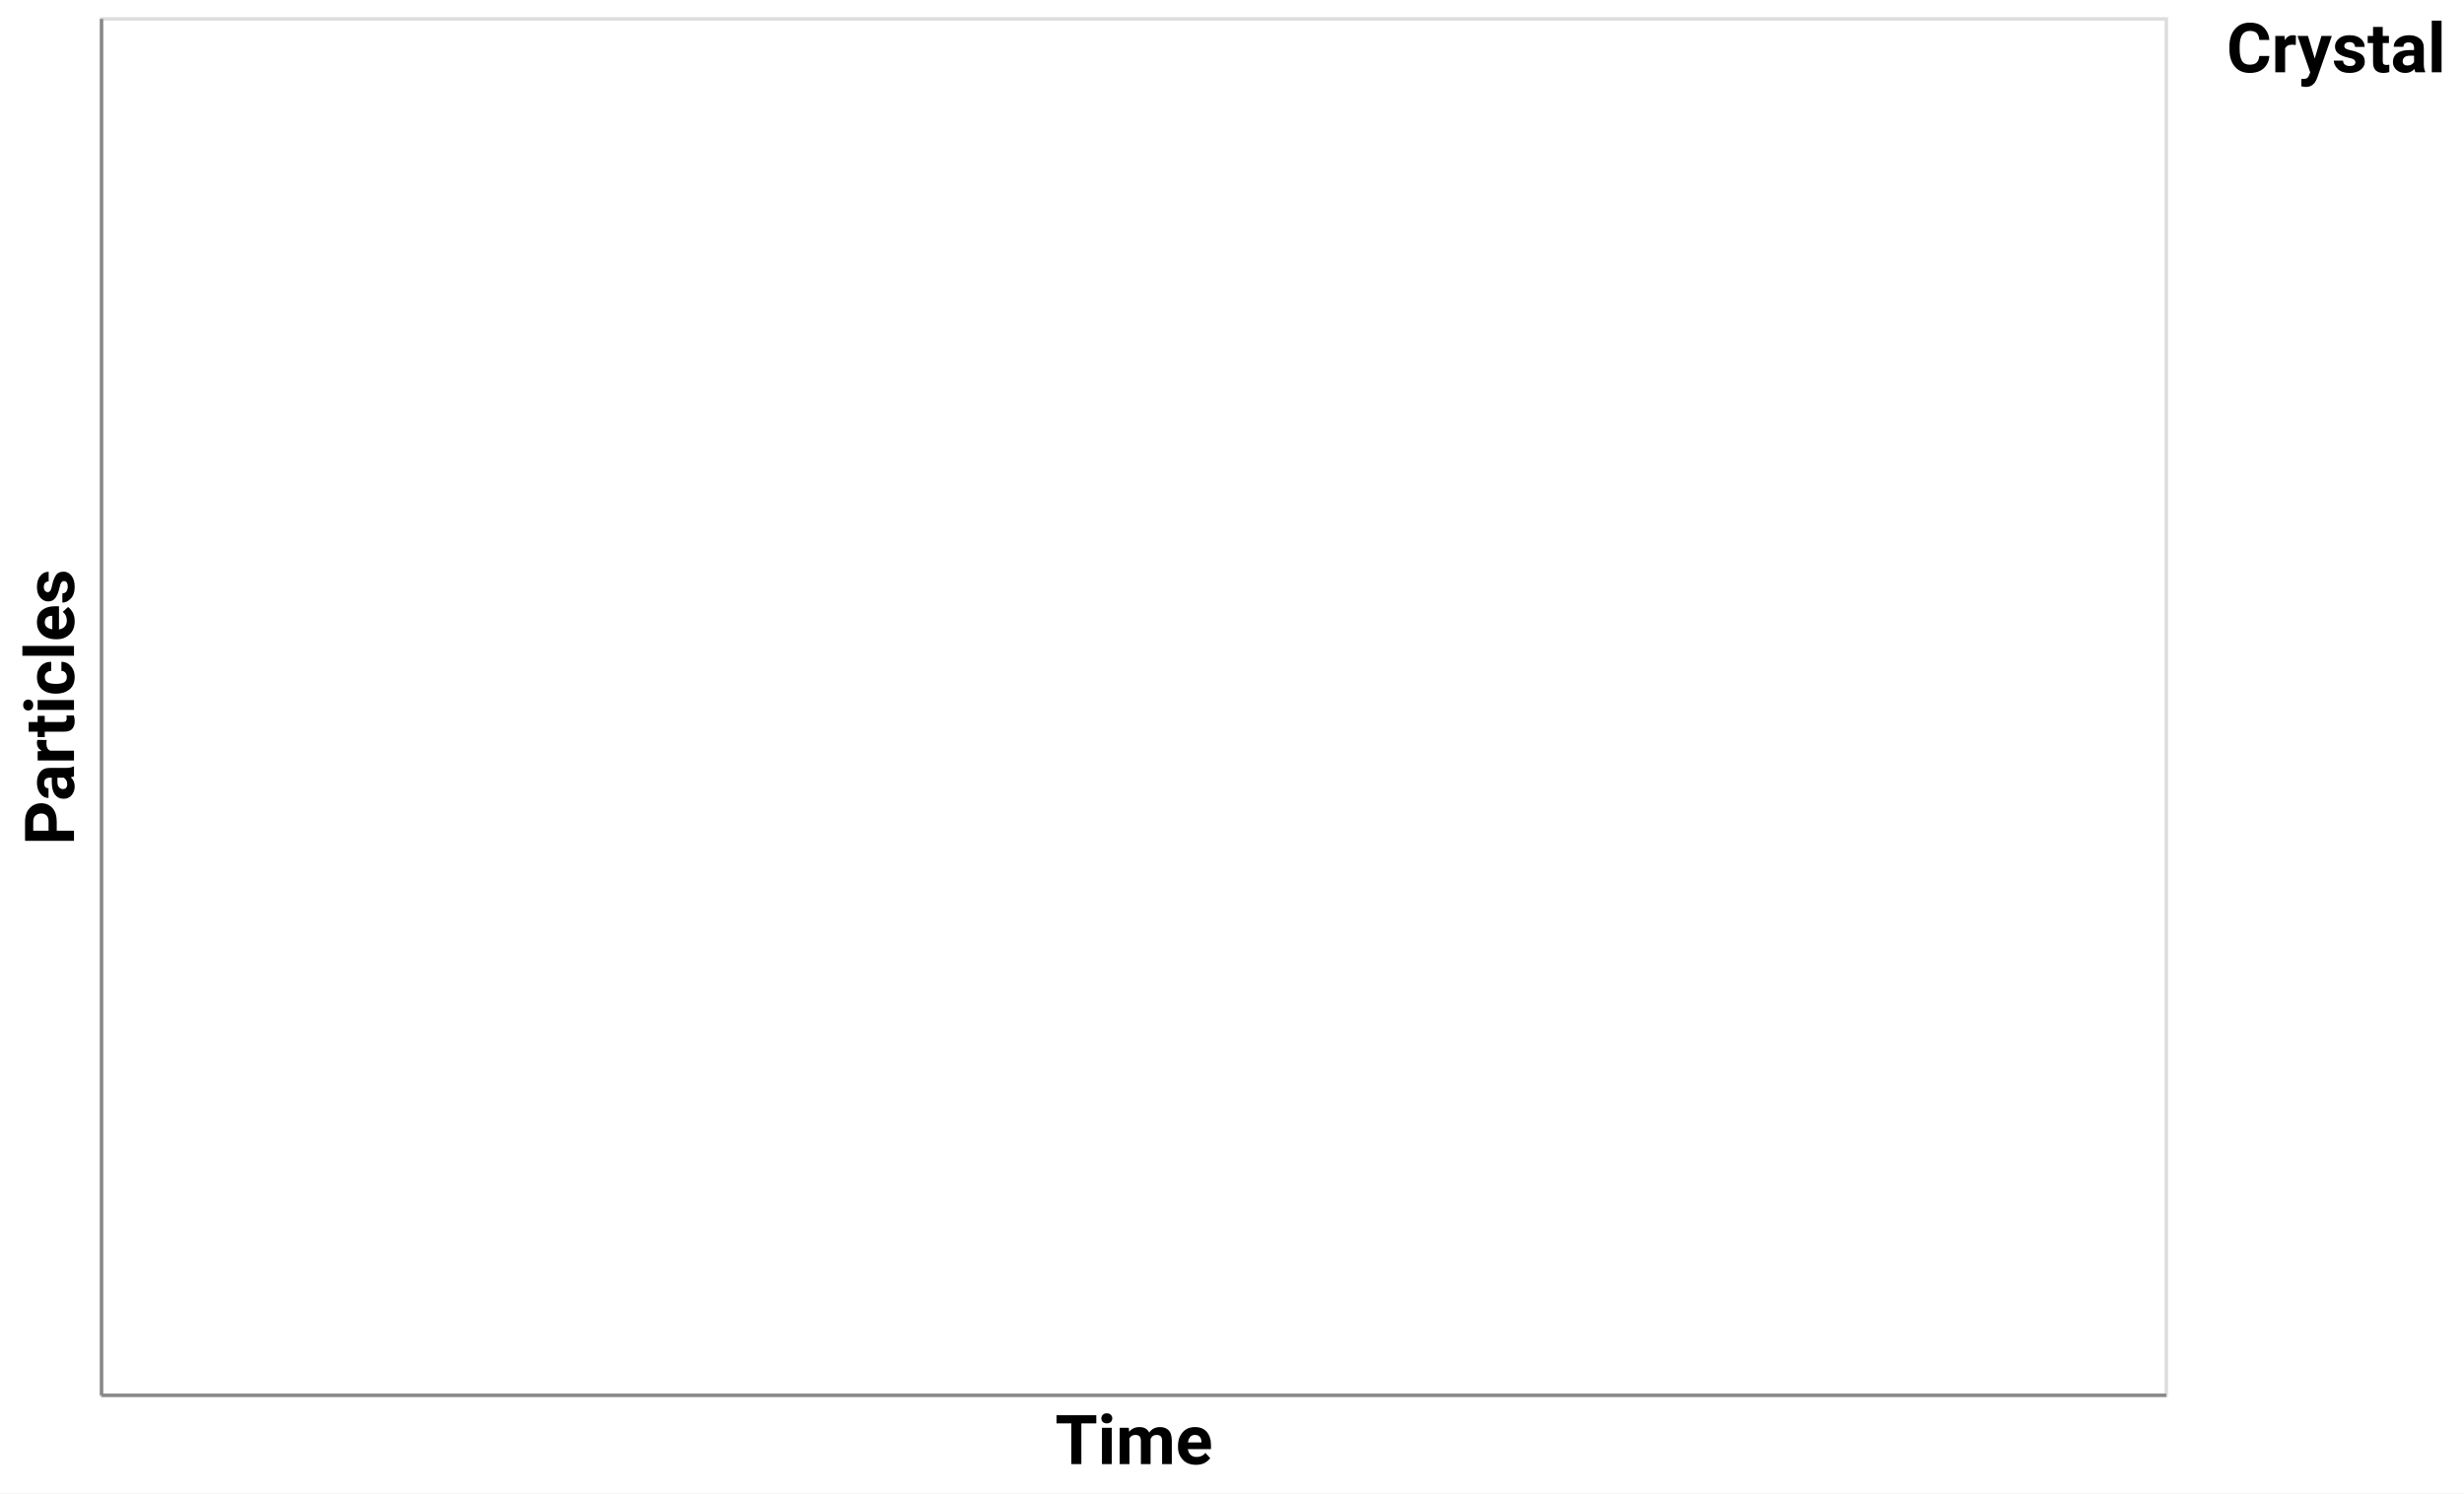
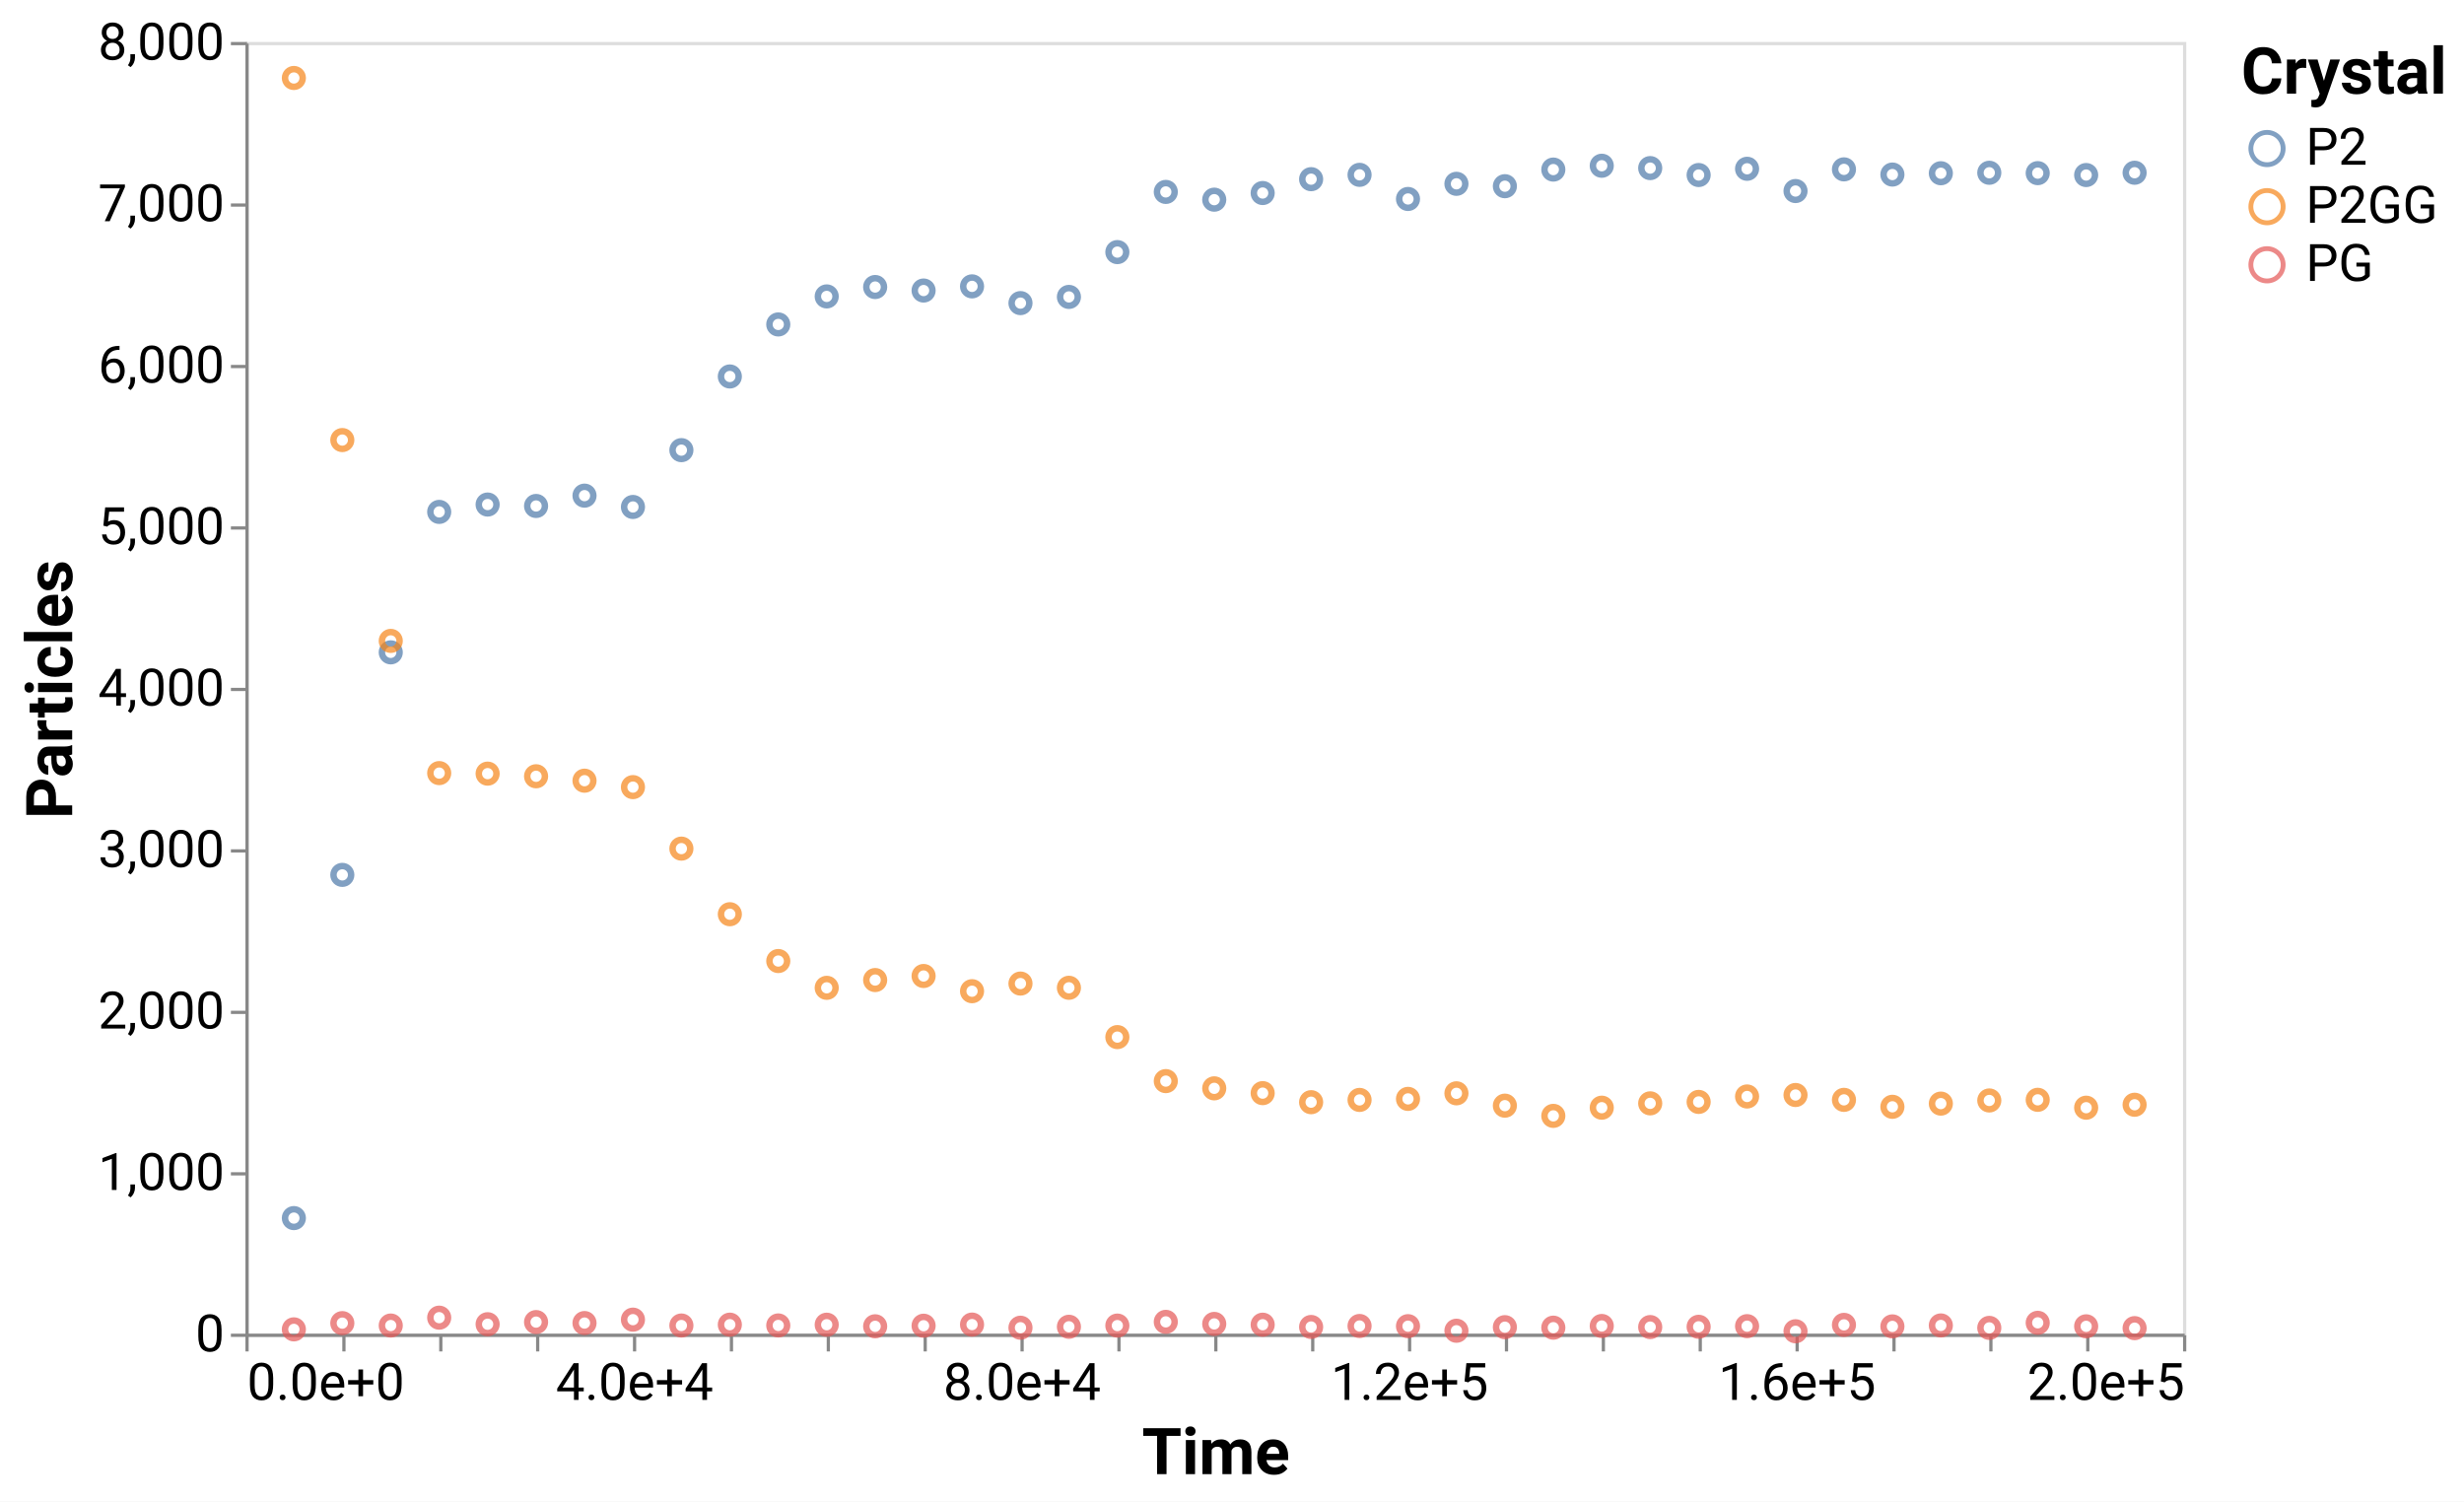
- <svg xmlns="http://www.w3.org/2000/svg" class="marks" width="716" height="434" viewBox="0 0 716 434" version="1.1">
-   <rect width="716" height="434" style="fill: white;" />
-   <g transform="translate(29,5)">
+ <svg xmlns="http://www.w3.org/2000/svg" class="marks" width="763" height="465" viewBox="0 0 763 465" version="1.1">
+   <rect width="763" height="465" style="fill: white;" />
+   <g transform="translate(76,13)">
    <g class="mark-group role-frame root">
      <g transform="translate(0,0)">
        <path class="background" d="M0.5,0.5h600v400h-600Z" style="fill: none; stroke: #ddd;" />
        <g>
          <g class="mark-group role-axis">
            <g transform="translate(0.5,400.5)">
              <path class="background" d="M0,0h0v0h0Z" style="pointer-events: none; fill: none;" />
              <g>
-                 <g class="mark-rule role-axis-tick" style="pointer-events: none;" />
-                 <g class="mark-text role-axis-label" style="pointer-events: none;" />
+                 <g class="mark-rule role-axis-tick" style="pointer-events: none;">
+                   <line transform="translate(0,0)" x2="0" y2="5" style="fill: none; stroke: #888; stroke-width: 1; opacity: 1;" />
+                   <line transform="translate(30,0)" x2="0" y2="5" style="fill: none; stroke: #888; stroke-width: 1; opacity: 1;" />
+                   <line transform="translate(60,0)" x2="0" y2="5" style="fill: none; stroke: #888; stroke-width: 1; opacity: 1;" />
+                   <line transform="translate(90,0)" x2="0" y2="5" style="fill: none; stroke: #888; stroke-width: 1; opacity: 1;" />
+                   <line transform="translate(120,0)" x2="0" y2="5" style="fill: none; stroke: #888; stroke-width: 1; opacity: 1;" />
+                   <line transform="translate(150,0)" x2="0" y2="5" style="fill: none; stroke: #888; stroke-width: 1; opacity: 1;" />
+                   <line transform="translate(180,0)" x2="0" y2="5" style="fill: none; stroke: #888; stroke-width: 1; opacity: 1;" />
+                   <line transform="translate(210,0)" x2="0" y2="5" style="fill: none; stroke: #888; stroke-width: 1; opacity: 1;" />
+                   <line transform="translate(240,0)" x2="0" y2="5" style="fill: none; stroke: #888; stroke-width: 1; opacity: 1;" />
+                   <line transform="translate(270,0)" x2="0" y2="5" style="fill: none; stroke: #888; stroke-width: 1; opacity: 1;" />
+                   <line transform="translate(300,0)" x2="0" y2="5" style="fill: none; stroke: #888; stroke-width: 1; opacity: 1;" />
+                   <line transform="translate(330,0)" x2="0" y2="5" style="fill: none; stroke: #888; stroke-width: 1; opacity: 1;" />
+                   <line transform="translate(360,0)" x2="0" y2="5" style="fill: none; stroke: #888; stroke-width: 1; opacity: 1;" />
+                   <line transform="translate(390,0)" x2="0" y2="5" style="fill: none; stroke: #888; stroke-width: 1; opacity: 1;" />
+                   <line transform="translate(420,0)" x2="0" y2="5" style="fill: none; stroke: #888; stroke-width: 1; opacity: 1;" />
+                   <line transform="translate(450,0)" x2="0" y2="5" style="fill: none; stroke: #888; stroke-width: 1; opacity: 1;" />
+                   <line transform="translate(480,0)" x2="0" y2="5" style="fill: none; stroke: #888; stroke-width: 1; opacity: 1;" />
+                   <line transform="translate(510,0)" x2="0" y2="5" style="fill: none; stroke: #888; stroke-width: 1; opacity: 1;" />
+                   <line transform="translate(540,0)" x2="0" y2="5" style="fill: none; stroke: #888; stroke-width: 1; opacity: 1;" />
+                   <line transform="translate(570,0)" x2="0" y2="5" style="fill: none; stroke: #888; stroke-width: 1; opacity: 1;" />
+                   <line transform="translate(600,0)" x2="0" y2="5" style="fill: none; stroke: #888; stroke-width: 1; opacity: 1;" />
+                 </g>
+                 <g class="mark-text role-axis-label" style="pointer-events: none;">
+                   <text text-anchor="start" transform="translate(0,20)" style="font-family: Roboto; font-size: 16px; fill: #000; opacity: 1;">0.0e+0</text>
+                   <text text-anchor="middle" transform="translate(30,20)" style="font-family: Roboto; font-size: 16px; fill: #000; opacity: 0;">1.0e+4</text>
+                   <text text-anchor="middle" transform="translate(60,20)" style="font-family: Roboto; font-size: 16px; fill: #000; opacity: 0;">2.0e+4</text>
+                   <text text-anchor="middle" transform="translate(90,20)" style="font-family: Roboto; font-size: 16px; fill: #000; opacity: 0;">3.0e+4</text>
+                   <text text-anchor="middle" transform="translate(120,20)" style="font-family: Roboto; font-size: 16px; fill: #000; opacity: 1;">4.0e+4</text>
+                   <text text-anchor="middle" transform="translate(150,20)" style="font-family: Roboto; font-size: 16px; fill: #000; opacity: 0;">5.0e+4</text>
+                   <text text-anchor="middle" transform="translate(180,20)" style="font-family: Roboto; font-size: 16px; fill: #000; opacity: 0;">6.0e+4</text>
+                   <text text-anchor="middle" transform="translate(210,20)" style="font-family: Roboto; font-size: 16px; fill: #000; opacity: 0;">7.0e+4</text>
+                   <text text-anchor="middle" transform="translate(240,20)" style="font-family: Roboto; font-size: 16px; fill: #000; opacity: 1;">8.0e+4</text>
+                   <text text-anchor="middle" transform="translate(270,20)" style="font-family: Roboto; font-size: 16px; fill: #000; opacity: 0;">9.0e+4</text>
+                   <text text-anchor="middle" transform="translate(300,20)" style="font-family: Roboto; font-size: 16px; fill: #000; opacity: 0;">1.0e+5</text>
+                   <text text-anchor="middle" transform="translate(330,20)" style="font-family: Roboto; font-size: 16px; fill: #000; opacity: 0;">1.1e+5</text>
+                   <text text-anchor="middle" transform="translate(360,20)" style="font-family: Roboto; font-size: 16px; fill: #000; opacity: 1;">1.2e+5</text>
+                   <text text-anchor="middle" transform="translate(390,20)" style="font-family: Roboto; font-size: 16px; fill: #000; opacity: 0;">1.3e+5</text>
+                   <text text-anchor="middle" transform="translate(420,20)" style="font-family: Roboto; font-size: 16px; fill: #000; opacity: 0;">1.4e+5</text>
+                   <text text-anchor="middle" transform="translate(450,20)" style="font-family: Roboto; font-size: 16px; fill: #000; opacity: 0;">1.5e+5</text>
+                   <text text-anchor="middle" transform="translate(480,20)" style="font-family: Roboto; font-size: 16px; fill: #000; opacity: 1;">1.6e+5</text>
+                   <text text-anchor="middle" transform="translate(510,20)" style="font-family: Roboto; font-size: 16px; fill: #000; opacity: 0;">1.7e+5</text>
+                   <text text-anchor="middle" transform="translate(540,20)" style="font-family: Roboto; font-size: 16px; fill: #000; opacity: 0;">1.8e+5</text>
+                   <text text-anchor="middle" transform="translate(570,20)" style="font-family: Roboto; font-size: 16px; fill: #000; opacity: 0;">1.9e+5</text>
+                   <text text-anchor="end" transform="translate(600,20)" style="font-family: Roboto; font-size: 16px; fill: #000; opacity: 1;">2.0e+5</text>
+                 </g>
                <g class="mark-rule role-axis-domain" style="pointer-events: none;">
                  <line transform="translate(0,0)" x2="600" y2="0" style="fill: none; stroke: #888; stroke-width: 1; opacity: 1;" />
                </g>
                <g class="mark-text role-axis-title" style="pointer-events: none;">
-                   <text text-anchor="middle" transform="translate(300,20)" style="font-family: Roboto; font-size: 20px; font-weight: bold; fill: #000; opacity: 1;">Time</text>
+                   <text text-anchor="middle" transform="translate(300,43)" style="font-family: Roboto; font-size: 20px; font-weight: bold; fill: #000; opacity: 1;">Time</text>
                </g>
              </g>
              <path class="foreground" d="" style="pointer-events: none; display: none; fill: none;" />
            </g>
          </g>
          <g class="mark-group role-axis">
            <g transform="translate(0.5,0.5)">
              <path class="background" d="M0,0h0v0h0Z" style="pointer-events: none; fill: none;" />
              <g>
-                 <g class="mark-rule role-axis-tick" style="pointer-events: none;" />
-                 <g class="mark-text role-axis-label" style="pointer-events: none;" />
+                 <g class="mark-rule role-axis-tick" style="pointer-events: none;">
+                   <line transform="translate(0,400)" x2="-5" y2="0" style="fill: none; stroke: #888; stroke-width: 1; opacity: 1;" />
+                   <line transform="translate(0,350)" x2="-5" y2="0" style="fill: none; stroke: #888; stroke-width: 1; opacity: 1;" />
+                   <line transform="translate(0,300)" x2="-5" y2="0" style="fill: none; stroke: #888; stroke-width: 1; opacity: 1;" />
+                   <line transform="translate(0,250)" x2="-5" y2="0" style="fill: none; stroke: #888; stroke-width: 1; opacity: 1;" />
+                   <line transform="translate(0,200)" x2="-5" y2="0" style="fill: none; stroke: #888; stroke-width: 1; opacity: 1;" />
+                   <line transform="translate(0,150)" x2="-5" y2="0" style="fill: none; stroke: #888; stroke-width: 1; opacity: 1;" />
+                   <line transform="translate(0,100)" x2="-5" y2="0" style="fill: none; stroke: #888; stroke-width: 1; opacity: 1;" />
+                   <line transform="translate(0,50)" x2="-5" y2="0" style="fill: none; stroke: #888; stroke-width: 1; opacity: 1;" />
+                   <line transform="translate(0,0)" x2="-5" y2="0" style="fill: none; stroke: #888; stroke-width: 1; opacity: 1;" />
+                 </g>
+                 <g class="mark-text role-axis-label" style="pointer-events: none;">
+                   <text text-anchor="end" transform="translate(-7,405)" style="font-family: Roboto; font-size: 16px; fill: #000; opacity: 1;">0</text>
+                   <text text-anchor="end" transform="translate(-7,355)" style="font-family: Roboto; font-size: 16px; fill: #000; opacity: 1;">1,000</text>
+                   <text text-anchor="end" transform="translate(-7,305)" style="font-family: Roboto; font-size: 16px; fill: #000; opacity: 1;">2,000</text>
+                   <text text-anchor="end" transform="translate(-7,255)" style="font-family: Roboto; font-size: 16px; fill: #000; opacity: 1;">3,000</text>
+                   <text text-anchor="end" transform="translate(-7,205)" style="font-family: Roboto; font-size: 16px; fill: #000; opacity: 1;">4,000</text>
+                   <text text-anchor="end" transform="translate(-7,155)" style="font-family: Roboto; font-size: 16px; fill: #000; opacity: 1;">5,000</text>
+                   <text text-anchor="end" transform="translate(-7,105)" style="font-family: Roboto; font-size: 16px; fill: #000; opacity: 1;">6,000</text>
+                   <text text-anchor="end" transform="translate(-7,55)" style="font-family: Roboto; font-size: 16px; fill: #000; opacity: 1;">7,000</text>
+                   <text text-anchor="end" transform="translate(-7,5)" style="font-family: Roboto; font-size: 16px; fill: #000; opacity: 1;">8,000</text>
+                 </g>
                <g class="mark-rule role-axis-domain" style="pointer-events: none;">
                  <line transform="translate(0,400)" x2="0" y2="-400" style="fill: none; stroke: #888; stroke-width: 1; opacity: 1;" />
                </g>
                <g class="mark-text role-axis-title" style="pointer-events: none;">
-                   <text text-anchor="middle" transform="translate(-4,200) rotate(-90) translate(0,-4)" style="font-family: Roboto; font-size: 20px; font-weight: bold; fill: #000; opacity: 1;">Particles</text>
+                   <text text-anchor="middle" transform="translate(-50.15,200) rotate(-90) translate(0,-4)" style="font-family: Roboto; font-size: 20px; font-weight: bold; fill: #000; opacity: 1;">Particles</text>
                </g>
              </g>
              <path class="foreground" d="" style="pointer-events: none; display: none; fill: none;" />
            </g>
          </g>
-           <g class="mark-symbol role-mark marks" />
+           <g class="mark-symbol role-mark marks">
+             <path transform="translate(15,364.2058)" d="M2.739,0A2.739,2.739,0,1,1,-2.739,0A2.739,2.739,0,1,1,2.739,0" style="fill: none; stroke: #4c78a8; stroke-width: 2; opacity: 0.7;" />
+             <path transform="translate(30,257.925)" d="M2.739,0A2.739,2.739,0,1,1,-2.739,0A2.739,2.739,0,1,1,2.739,0" style="fill: none; stroke: #4c78a8; stroke-width: 2; opacity: 0.7;" />
+             <path transform="translate(45,189.0131)" d="M2.739,0A2.739,2.739,0,1,1,-2.739,0A2.739,2.739,0,1,1,2.739,0" style="fill: none; stroke: #4c78a8; stroke-width: 2; opacity: 0.7;" />
+             <path transform="translate(60,145.5196)" d="M2.739,0A2.739,2.739,0,1,1,-2.739,0A2.739,2.739,0,1,1,2.739,0" style="fill: none; stroke: #4c78a8; stroke-width: 2; opacity: 0.7;" />
+             <path transform="translate(75,143.2427)" d="M2.739,0A2.739,2.739,0,1,1,-2.739,0A2.739,2.739,0,1,1,2.739,0" style="fill: none; stroke: #4c78a8; stroke-width: 2; opacity: 0.7;" />
+             <path transform="translate(90,143.6849)" d="M2.739,0A2.739,2.739,0,1,1,-2.739,0A2.739,2.739,0,1,1,2.739,0" style="fill: none; stroke: #4c78a8; stroke-width: 2; opacity: 0.7;" />
+             <path transform="translate(105,140.488)" d="M2.739,0A2.739,2.739,0,1,1,-2.739,0A2.739,2.739,0,1,1,2.739,0" style="fill: none; stroke: #4c78a8; stroke-width: 2; opacity: 0.7;" />
+             <path transform="translate(120,143.9909)" d="M2.739,0A2.739,2.739,0,1,1,-2.739,0A2.739,2.739,0,1,1,2.739,0" style="fill: none; stroke: #4c78a8; stroke-width: 2; opacity: 0.7;" />
+             <path transform="translate(135,126.3955)" d="M2.739,0A2.739,2.739,0,1,1,-2.739,0A2.739,2.739,0,1,1,2.739,0" style="fill: none; stroke: #4c78a8; stroke-width: 2; opacity: 0.7;" />
+             <path transform="translate(150,103.5818)" d="M2.739,0A2.739,2.739,0,1,1,-2.739,0A2.739,2.739,0,1,1,2.739,0" style="fill: none; stroke: #4c78a8; stroke-width: 2; opacity: 0.7;" />
+             <path transform="translate(165,87.46953)" d="M2.739,0A2.739,2.739,0,1,1,-2.739,0A2.739,2.739,0,1,1,2.739,0" style="fill: none; stroke: #4c78a8; stroke-width: 2; opacity: 0.7;" />
+             <path transform="translate(180,78.79103)" d="M2.739,0A2.739,2.739,0,1,1,-2.739,0A2.739,2.739,0,1,1,2.739,0" style="fill: none; stroke: #4c78a8; stroke-width: 2; opacity: 0.7;" />
+             <path transform="translate(195,75.88342)" d="M2.739,0A2.739,2.739,0,1,1,-2.739,0A2.739,2.739,0,1,1,2.739,0" style="fill: none; stroke: #4c78a8; stroke-width: 2; opacity: 0.7;" />
+             <path transform="translate(210,76.96873)" d="M2.739,0A2.739,2.739,0,1,1,-2.739,0A2.739,2.739,0,1,1,2.739,0" style="fill: none; stroke: #4c78a8; stroke-width: 2; opacity: 0.7;" />
+             <path transform="translate(225,75.68028)" d="M2.739,0A2.739,2.739,0,1,1,-2.739,0A2.739,2.739,0,1,1,2.739,0" style="fill: none; stroke: #4c78a8; stroke-width: 2; opacity: 0.7;" />
+             <path transform="translate(240,80.86265)" d="M2.739,0A2.739,2.739,0,1,1,-2.739,0A2.739,2.739,0,1,1,2.739,0" style="fill: none; stroke: #4c78a8; stroke-width: 2; opacity: 0.7;" />
+             <path transform="translate(255,78.94566)" d="M2.739,0A2.739,2.739,0,1,1,-2.739,0A2.739,2.739,0,1,1,2.739,0" style="fill: none; stroke: #4c78a8; stroke-width: 2; opacity: 0.7;" />
+             <path transform="translate(270,65.06727)" d="M2.739,0A2.739,2.739,0,1,1,-2.739,0A2.739,2.739,0,1,1,2.739,0" style="fill: none; stroke: #4c78a8; stroke-width: 2; opacity: 0.7;" />
+             <path transform="translate(285,46.43109)" d="M2.739,0A2.739,2.739,0,1,1,-2.739,0A2.739,2.739,0,1,1,2.739,0" style="fill: none; stroke: #4c78a8; stroke-width: 2; opacity: 0.7;" />
+             <path transform="translate(300,48.83146)" d="M2.739,0A2.739,2.739,0,1,1,-2.739,0A2.739,2.739,0,1,1,2.739,0" style="fill: none; stroke: #4c78a8; stroke-width: 2; opacity: 0.7;" />
+             <path transform="translate(315,46.77274)" d="M2.739,0A2.739,2.739,0,1,1,-2.739,0A2.739,2.739,0,1,1,2.739,0" style="fill: none; stroke: #4c78a8; stroke-width: 2; opacity: 0.7;" />
+             <path transform="translate(330,42.48313)" d="M2.739,0A2.739,2.739,0,1,1,-2.739,0A2.739,2.739,0,1,1,2.739,0" style="fill: none; stroke: #4c78a8; stroke-width: 2; opacity: 0.7;" />
+             <path transform="translate(345,41.14201)" d="M2.739,0A2.739,2.739,0,1,1,-2.739,0A2.739,2.739,0,1,1,2.739,0" style="fill: none; stroke: #4c78a8; stroke-width: 2; opacity: 0.7;" />
+             <path transform="translate(360,48.61452)" d="M2.739,0A2.739,2.739,0,1,1,-2.739,0A2.739,2.739,0,1,1,2.739,0" style="fill: none; stroke: #4c78a8; stroke-width: 2; opacity: 0.7;" />
+             <path transform="translate(375,43.92287)" d="M2.739,0A2.739,2.739,0,1,1,-2.739,0A2.739,2.739,0,1,1,2.739,0" style="fill: none; stroke: #4c78a8; stroke-width: 2; opacity: 0.7;" />
+             <path transform="translate(390,44.66051)" d="M2.739,0A2.739,2.739,0,1,1,-2.739,0A2.739,2.739,0,1,1,2.739,0" style="fill: none; stroke: #4c78a8; stroke-width: 2; opacity: 0.7;" />
+             <path transform="translate(405,39.51295)" d="M2.739,0A2.739,2.739,0,1,1,-2.739,0A2.739,2.739,0,1,1,2.739,0" style="fill: none; stroke: #4c78a8; stroke-width: 2; opacity: 0.7;" />
+             <path transform="translate(420,38.32682)" d="M2.739,0A2.739,2.739,0,1,1,-2.739,0A2.739,2.739,0,1,1,2.739,0" style="fill: none; stroke: #4c78a8; stroke-width: 2; opacity: 0.7;" />
+             <path transform="translate(435,39.05327)" d="M2.739,0A2.739,2.739,0,1,1,-2.739,0A2.739,2.739,0,1,1,2.739,0" style="fill: none; stroke: #4c78a8; stroke-width: 2; opacity: 0.7;" />
+             <path transform="translate(450,41.19981)" d="M2.739,0A2.739,2.739,0,1,1,-2.739,0A2.739,2.739,0,1,1,2.739,0" style="fill: none; stroke: #4c78a8; stroke-width: 2; opacity: 0.7;" />
+             <path transform="translate(465,39.26722)" d="M2.739,0A2.739,2.739,0,1,1,-2.739,0A2.739,2.739,0,1,1,2.739,0" style="fill: none; stroke: #4c78a8; stroke-width: 2; opacity: 0.7;" />
+             <path transform="translate(480,46.15813)" d="M2.739,0A2.739,2.739,0,1,1,-2.739,0A2.739,2.739,0,1,1,2.739,0" style="fill: none; stroke: #4c78a8; stroke-width: 2; opacity: 0.7;" />
+             <path transform="translate(495,39.4478)" d="M2.739,0A2.739,2.739,0,1,1,-2.739,0A2.739,2.739,0,1,1,2.739,0" style="fill: none; stroke: #4c78a8; stroke-width: 2; opacity: 0.7;" />
+             <path transform="translate(510,41.05516)" d="M2.739,0A2.739,2.739,0,1,1,-2.739,0A2.739,2.739,0,1,1,2.739,0" style="fill: none; stroke: #4c78a8; stroke-width: 2; opacity: 0.7;" />
+             <path transform="translate(525,40.64673)" d="M2.739,0A2.739,2.739,0,1,1,-2.739,0A2.739,2.739,0,1,1,2.739,0" style="fill: none; stroke: #4c78a8; stroke-width: 2; opacity: 0.7;" />
+             <path transform="translate(540,40.50091)" d="M2.739,0A2.739,2.739,0,1,1,-2.739,0A2.739,2.739,0,1,1,2.739,0" style="fill: none; stroke: #4c78a8; stroke-width: 2; opacity: 0.7;" />
+             <path transform="translate(555,40.61679)" d="M2.739,0A2.739,2.739,0,1,1,-2.739,0A2.739,2.739,0,1,1,2.739,0" style="fill: none; stroke: #4c78a8; stroke-width: 2; opacity: 0.7;" />
+             <path transform="translate(570,41.20528)" d="M2.739,0A2.739,2.739,0,1,1,-2.739,0A2.739,2.739,0,1,1,2.739,0" style="fill: none; stroke: #4c78a8; stroke-width: 2; opacity: 0.7;" />
+             <path transform="translate(585,40.49223)" d="M2.739,0A2.739,2.739,0,1,1,-2.739,0A2.739,2.739,0,1,1,2.739,0" style="fill: none; stroke: #4c78a8; stroke-width: 2; opacity: 0.7;" />
+             <path transform="translate(15,11.1494)" d="M2.739,0A2.739,2.739,0,1,1,-2.739,0A2.739,2.739,0,1,1,2.739,0" style="fill: none; stroke: #f58518; stroke-width: 2; opacity: 0.7;" />
+             <path transform="translate(30,123.2737)" d="M2.739,0A2.739,2.739,0,1,1,-2.739,0A2.739,2.739,0,1,1,2.739,0" style="fill: none; stroke: #f58518; stroke-width: 2; opacity: 0.7;" />
+             <path transform="translate(45,185.4659)" d="M2.739,0A2.739,2.739,0,1,1,-2.739,0A2.739,2.739,0,1,1,2.739,0" style="fill: none; stroke: #f58518; stroke-width: 2; opacity: 0.7;" />
+             <path transform="translate(60,226.4056)" d="M2.739,0A2.739,2.739,0,1,1,-2.739,0A2.739,2.739,0,1,1,2.739,0" style="fill: none; stroke: #f58518; stroke-width: 2; opacity: 0.7;" />
+             <path transform="translate(75,226.5734)" d="M2.739,0A2.739,2.739,0,1,1,-2.739,0A2.739,2.739,0,1,1,2.739,0" style="fill: none; stroke: #f58518; stroke-width: 2; opacity: 0.7;" />
+             <path transform="translate(90,227.3888)" d="M2.739,0A2.739,2.739,0,1,1,-2.739,0A2.739,2.739,0,1,1,2.739,0" style="fill: none; stroke: #f58518; stroke-width: 2; opacity: 0.7;" />
+             <path transform="translate(105,228.7566)" d="M2.739,0A2.739,2.739,0,1,1,-2.739,0A2.739,2.739,0,1,1,2.739,0" style="fill: none; stroke: #f58518; stroke-width: 2; opacity: 0.7;" />
+             <path transform="translate(120,230.7478)" d="M2.739,0A2.739,2.739,0,1,1,-2.739,0A2.739,2.739,0,1,1,2.739,0" style="fill: none; stroke: #f58518; stroke-width: 2; opacity: 0.7;" />
+             <path transform="translate(135,249.7904)" d="M2.739,0A2.739,2.739,0,1,1,-2.739,0A2.739,2.739,0,1,1,2.739,0" style="fill: none; stroke: #f58518; stroke-width: 2; opacity: 0.7;" />
+             <path transform="translate(150,270.1061)" d="M2.739,0A2.739,2.739,0,1,1,-2.739,0A2.739,2.739,0,1,1,2.739,0" style="fill: none; stroke: #f58518; stroke-width: 2; opacity: 0.7;" />
+             <path transform="translate(165,284.6042)" d="M2.739,0A2.739,2.739,0,1,1,-2.739,0A2.739,2.739,0,1,1,2.739,0" style="fill: none; stroke: #f58518; stroke-width: 2; opacity: 0.7;" />
+             <path transform="translate(180,292.9003)" d="M2.739,0A2.739,2.739,0,1,1,-2.739,0A2.739,2.739,0,1,1,2.739,0" style="fill: none; stroke: #f58518; stroke-width: 2; opacity: 0.7;" />
+             <path transform="translate(195,290.4913)" d="M2.739,0A2.739,2.739,0,1,1,-2.739,0A2.739,2.739,0,1,1,2.739,0" style="fill: none; stroke: #f58518; stroke-width: 2; opacity: 0.7;" />
+             <path transform="translate(210,289.2365)" d="M2.739,0A2.739,2.739,0,1,1,-2.739,0A2.739,2.739,0,1,1,2.739,0" style="fill: none; stroke: #f58518; stroke-width: 2; opacity: 0.7;" />
+             <path transform="translate(225,293.9467)" d="M2.739,0A2.739,2.739,0,1,1,-2.739,0A2.739,2.739,0,1,1,2.739,0" style="fill: none; stroke: #f58518; stroke-width: 2; opacity: 0.7;" />
+             <path transform="translate(240,291.5808)" d="M2.739,0A2.739,2.739,0,1,1,-2.739,0A2.739,2.739,0,1,1,2.739,0" style="fill: none; stroke: #f58518; stroke-width: 2; opacity: 0.7;" />
+             <path transform="translate(255,292.8876)" d="M2.739,0A2.739,2.739,0,1,1,-2.739,0A2.739,2.739,0,1,1,2.739,0" style="fill: none; stroke: #f58518; stroke-width: 2; opacity: 0.7;" />
+             <path transform="translate(270,308.1588)" d="M2.739,0A2.739,2.739,0,1,1,-2.739,0A2.739,2.739,0,1,1,2.739,0" style="fill: none; stroke: #f58518; stroke-width: 2; opacity: 0.7;" />
+             <path transform="translate(285,321.7868)" d="M2.739,0A2.739,2.739,0,1,1,-2.739,0A2.739,2.739,0,1,1,2.739,0" style="fill: none; stroke: #f58518; stroke-width: 2; opacity: 0.7;" />
+             <path transform="translate(300,324.0276)" d="M2.739,0A2.739,2.739,0,1,1,-2.739,0A2.739,2.739,0,1,1,2.739,0" style="fill: none; stroke: #f58518; stroke-width: 2; opacity: 0.7;" />
+             <path transform="translate(315,325.5127)" d="M2.739,0A2.739,2.739,0,1,1,-2.739,0A2.739,2.739,0,1,1,2.739,0" style="fill: none; stroke: #f58518; stroke-width: 2; opacity: 0.7;" />
+             <path transform="translate(330,328.3157)" d="M2.739,0A2.739,2.739,0,1,1,-2.739,0A2.739,2.739,0,1,1,2.739,0" style="fill: none; stroke: #f58518; stroke-width: 2; opacity: 0.7;" />
+             <path transform="translate(345,327.6115)" d="M2.739,0A2.739,2.739,0,1,1,-2.739,0A2.739,2.739,0,1,1,2.739,0" style="fill: none; stroke: #f58518; stroke-width: 2; opacity: 0.7;" />
+             <path transform="translate(360,327.2926)" d="M2.739,0A2.739,2.739,0,1,1,-2.739,0A2.739,2.739,0,1,1,2.739,0" style="fill: none; stroke: #f58518; stroke-width: 2; opacity: 0.7;" />
+             <path transform="translate(375,325.57)" d="M2.739,0A2.739,2.739,0,1,1,-2.739,0A2.739,2.739,0,1,1,2.739,0" style="fill: none; stroke: #f58518; stroke-width: 2; opacity: 0.7;" />
+             <path transform="translate(390,329.39)" d="M2.739,0A2.739,2.739,0,1,1,-2.739,0A2.739,2.739,0,1,1,2.739,0" style="fill: none; stroke: #f58518; stroke-width: 2; opacity: 0.7;" />
+             <path transform="translate(405,332.553)" d="M2.739,0A2.739,2.739,0,1,1,-2.739,0A2.739,2.739,0,1,1,2.739,0" style="fill: none; stroke: #f58518; stroke-width: 2; opacity: 0.7;" />
+             <path transform="translate(420,330.0193)" d="M2.739,0A2.739,2.739,0,1,1,-2.739,0A2.739,2.739,0,1,1,2.739,0" style="fill: none; stroke: #f58518; stroke-width: 2; opacity: 0.7;" />
+             <path transform="translate(435,328.6751)" d="M2.739,0A2.739,2.739,0,1,1,-2.739,0A2.739,2.739,0,1,1,2.739,0" style="fill: none; stroke: #f58518; stroke-width: 2; opacity: 0.7;" />
+             <path transform="translate(450,328.23)" d="M2.739,0A2.739,2.739,0,1,1,-2.739,0A2.739,2.739,0,1,1,2.739,0" style="fill: none; stroke: #f58518; stroke-width: 2; opacity: 0.7;" />
+             <path transform="translate(465,326.5486)" d="M2.739,0A2.739,2.739,0,1,1,-2.739,0A2.739,2.739,0,1,1,2.739,0" style="fill: none; stroke: #f58518; stroke-width: 2; opacity: 0.7;" />
+             <path transform="translate(480,326.0894)" d="M2.739,0A2.739,2.739,0,1,1,-2.739,0A2.739,2.739,0,1,1,2.739,0" style="fill: none; stroke: #f58518; stroke-width: 2; opacity: 0.7;" />
+             <path transform="translate(495,327.5942)" d="M2.739,0A2.739,2.739,0,1,1,-2.739,0A2.739,2.739,0,1,1,2.739,0" style="fill: none; stroke: #f58518; stroke-width: 2; opacity: 0.7;" />
+             <path transform="translate(510,329.7436)" d="M2.739,0A2.739,2.739,0,1,1,-2.739,0A2.739,2.739,0,1,1,2.739,0" style="fill: none; stroke: #f58518; stroke-width: 2; opacity: 0.7;" />
+             <path transform="translate(525,328.7539)" d="M2.739,0A2.739,2.739,0,1,1,-2.739,0A2.739,2.739,0,1,1,2.739,0" style="fill: none; stroke: #f58518; stroke-width: 2; opacity: 0.7;" />
+             <path transform="translate(540,327.7807)" d="M2.739,0A2.739,2.739,0,1,1,-2.739,0A2.739,2.739,0,1,1,2.739,0" style="fill: none; stroke: #f58518; stroke-width: 2; opacity: 0.7;" />
+             <path transform="translate(555,327.5818)" d="M2.739,0A2.739,2.739,0,1,1,-2.739,0A2.739,2.739,0,1,1,2.739,0" style="fill: none; stroke: #f58518; stroke-width: 2; opacity: 0.7;" />
+             <path transform="translate(570,330.0222)" d="M2.739,0A2.739,2.739,0,1,1,-2.739,0A2.739,2.739,0,1,1,2.739,0" style="fill: none; stroke: #f58518; stroke-width: 2; opacity: 0.7;" />
+             <path transform="translate(585,329.1089)" d="M2.739,0A2.739,2.739,0,1,1,-2.739,0A2.739,2.739,0,1,1,2.739,0" style="fill: none; stroke: #f58518; stroke-width: 2; opacity: 0.7;" />
+             <path transform="translate(15,398.6646)" d="M2.739,0A2.739,2.739,0,1,1,-2.739,0A2.739,2.739,0,1,1,2.739,0" style="fill: none; stroke: #e45756; stroke-width: 2; opacity: 0.7;" />
+             <path transform="translate(30,396.7352)" d="M2.739,0A2.739,2.739,0,1,1,-2.739,0A2.739,2.739,0,1,1,2.739,0" style="fill: none; stroke: #e45756; stroke-width: 2; opacity: 0.7;" />
+             <path transform="translate(45,397.4792)" d="M2.739,0A2.739,2.739,0,1,1,-2.739,0A2.739,2.739,0,1,1,2.739,0" style="fill: none; stroke: #e45756; stroke-width: 2; opacity: 0.7;" />
+             <path transform="translate(60,395.043)" d="M2.739,0A2.739,2.739,0,1,1,-2.739,0A2.739,2.739,0,1,1,2.739,0" style="fill: none; stroke: #e45756; stroke-width: 2; opacity: 0.7;" />
+             <path transform="translate(75,397.0738)" d="M2.739,0A2.739,2.739,0,1,1,-2.739,0A2.739,2.739,0,1,1,2.739,0" style="fill: none; stroke: #e45756; stroke-width: 2; opacity: 0.7;" />
+             <path transform="translate(90,396.4127)" d="M2.739,0A2.739,2.739,0,1,1,-2.739,0A2.739,2.739,0,1,1,2.739,0" style="fill: none; stroke: #e45756; stroke-width: 2; opacity: 0.7;" />
+             <path transform="translate(105,396.7116)" d="M2.739,0A2.739,2.739,0,1,1,-2.739,0A2.739,2.739,0,1,1,2.739,0" style="fill: none; stroke: #e45756; stroke-width: 2; opacity: 0.7;" />
+             <path transform="translate(120,395.6578)" d="M2.739,0A2.739,2.739,0,1,1,-2.739,0A2.739,2.739,0,1,1,2.739,0" style="fill: none; stroke: #e45756; stroke-width: 2; opacity: 0.7;" />
+             <path transform="translate(135,397.4734)" d="M2.739,0A2.739,2.739,0,1,1,-2.739,0A2.739,2.739,0,1,1,2.739,0" style="fill: none; stroke: #e45756; stroke-width: 2; opacity: 0.7;" />
+             <path transform="translate(150,397.2105)" d="M2.739,0A2.739,2.739,0,1,1,-2.739,0A2.739,2.739,0,1,1,2.739,0" style="fill: none; stroke: #e45756; stroke-width: 2; opacity: 0.7;" />
+             <path transform="translate(165,397.4513)" d="M2.739,0A2.739,2.739,0,1,1,-2.739,0A2.739,2.739,0,1,1,2.739,0" style="fill: none; stroke: #e45756; stroke-width: 2; opacity: 0.7;" />
+             <path transform="translate(180,397.2267)" d="M2.739,0A2.739,2.739,0,1,1,-2.739,0A2.739,2.739,0,1,1,2.739,0" style="fill: none; stroke: #e45756; stroke-width: 2; opacity: 0.7;" />
+             <path transform="translate(195,397.716)" d="M2.739,0A2.739,2.739,0,1,1,-2.739,0A2.739,2.739,0,1,1,2.739,0" style="fill: none; stroke: #e45756; stroke-width: 2; opacity: 0.7;" />
+             <path transform="translate(210,397.537)" d="M2.739,0A2.739,2.739,0,1,1,-2.739,0A2.739,2.739,0,1,1,2.739,0" style="fill: none; stroke: #e45756; stroke-width: 2; opacity: 0.7;" />
+             <path transform="translate(225,397.1833)" d="M2.739,0A2.739,2.739,0,1,1,-2.739,0A2.739,2.739,0,1,1,2.739,0" style="fill: none; stroke: #e45756; stroke-width: 2; opacity: 0.7;" />
+             <path transform="translate(240,398.158)" d="M2.739,0A2.739,2.739,0,1,1,-2.739,0A2.739,2.739,0,1,1,2.739,0" style="fill: none; stroke: #e45756; stroke-width: 2; opacity: 0.7;" />
+             <path transform="translate(255,397.8641)" d="M2.739,0A2.739,2.739,0,1,1,-2.739,0A2.739,2.739,0,1,1,2.739,0" style="fill: none; stroke: #e45756; stroke-width: 2; opacity: 0.7;" />
+             <path transform="translate(270,397.4944)" d="M2.739,0A2.739,2.739,0,1,1,-2.739,0A2.739,2.739,0,1,1,2.739,0" style="fill: none; stroke: #e45756; stroke-width: 2; opacity: 0.7;" />
+             <path transform="translate(285,396.342)" d="M2.739,0A2.739,2.739,0,1,1,-2.739,0A2.739,2.739,0,1,1,2.739,0" style="fill: none; stroke: #e45756; stroke-width: 2; opacity: 0.7;" />
+             <path transform="translate(300,396.9785)" d="M2.739,0A2.739,2.739,0,1,1,-2.739,0A2.739,2.739,0,1,1,2.739,0" style="fill: none; stroke: #e45756; stroke-width: 2; opacity: 0.7;" />
+             <path transform="translate(315,397.2226)" d="M2.739,0A2.739,2.739,0,1,1,-2.739,0A2.739,2.739,0,1,1,2.739,0" style="fill: none; stroke: #e45756; stroke-width: 2; opacity: 0.7;" />
+             <path transform="translate(330,397.9266)" d="M2.739,0A2.739,2.739,0,1,1,-2.739,0A2.739,2.739,0,1,1,2.739,0" style="fill: none; stroke: #e45756; stroke-width: 2; opacity: 0.7;" />
+             <path transform="translate(345,397.6182)" d="M2.739,0A2.739,2.739,0,1,1,-2.739,0A2.739,2.739,0,1,1,2.739,0" style="fill: none; stroke: #e45756; stroke-width: 2; opacity: 0.7;" />
+             <path transform="translate(360,397.6767)" d="M2.739,0A2.739,2.739,0,1,1,-2.739,0A2.739,2.739,0,1,1,2.739,0" style="fill: none; stroke: #e45756; stroke-width: 2; opacity: 0.7;" />
+             <path transform="translate(375,399.0926)" d="M2.739,0A2.739,2.739,0,1,1,-2.739,0A2.739,2.739,0,1,1,2.739,0" style="fill: none; stroke: #e45756; stroke-width: 2; opacity: 0.7;" />
+             <path transform="translate(390,397.9861)" d="M2.739,0A2.739,2.739,0,1,1,-2.739,0A2.739,2.739,0,1,1,2.739,0" style="fill: none; stroke: #e45756; stroke-width: 2; opacity: 0.7;" />
+             <path transform="translate(405,398.1424)" d="M2.739,0A2.739,2.739,0,1,1,-2.739,0A2.739,2.739,0,1,1,2.739,0" style="fill: none; stroke: #e45756; stroke-width: 2; opacity: 0.7;" />
+             <path transform="translate(420,397.618)" d="M2.739,0A2.739,2.739,0,1,1,-2.739,0A2.739,2.739,0,1,1,2.739,0" style="fill: none; stroke: #e45756; stroke-width: 2; opacity: 0.7;" />
+             <path transform="translate(435,397.9572)" d="M2.739,0A2.739,2.739,0,1,1,-2.739,0A2.739,2.739,0,1,1,2.739,0" style="fill: none; stroke: #e45756; stroke-width: 2; opacity: 0.7;" />
+             <path transform="translate(450,397.8703)" d="M2.739,0A2.739,2.739,0,1,1,-2.739,0A2.739,2.739,0,1,1,2.739,0" style="fill: none; stroke: #e45756; stroke-width: 2; opacity: 0.7;" />
+             <path transform="translate(465,397.6747)" d="M2.739,0A2.739,2.739,0,1,1,-2.739,0A2.739,2.739,0,1,1,2.739,0" style="fill: none; stroke: #e45756; stroke-width: 2; opacity: 0.7;" />
+             <path transform="translate(480,399.2541)" d="M2.739,0A2.739,2.739,0,1,1,-2.739,0A2.739,2.739,0,1,1,2.739,0" style="fill: none; stroke: #e45756; stroke-width: 2; opacity: 0.7;" />
+             <path transform="translate(495,397.2714)" d="M2.739,0A2.739,2.739,0,1,1,-2.739,0A2.739,2.739,0,1,1,2.739,0" style="fill: none; stroke: #e45756; stroke-width: 2; opacity: 0.7;" />
+             <path transform="translate(510,397.7459)" d="M2.739,0A2.739,2.739,0,1,1,-2.739,0A2.739,2.739,0,1,1,2.739,0" style="fill: none; stroke: #e45756; stroke-width: 2; opacity: 0.7;" />
+             <path transform="translate(525,397.451)" d="M2.739,0A2.739,2.739,0,1,1,-2.739,0A2.739,2.739,0,1,1,2.739,0" style="fill: none; stroke: #e45756; stroke-width: 2; opacity: 0.7;" />
+             <path transform="translate(540,398.2061)" d="M2.739,0A2.739,2.739,0,1,1,-2.739,0A2.739,2.739,0,1,1,2.739,0" style="fill: none; stroke: #e45756; stroke-width: 2; opacity: 0.7;" />
+             <path transform="translate(555,396.6404)" d="M2.739,0A2.739,2.739,0,1,1,-2.739,0A2.739,2.739,0,1,1,2.739,0" style="fill: none; stroke: #e45756; stroke-width: 2; opacity: 0.7;" />
+             <path transform="translate(570,397.7249)" d="M2.739,0A2.739,2.739,0,1,1,-2.739,0A2.739,2.739,0,1,1,2.739,0" style="fill: none; stroke: #e45756; stroke-width: 2; opacity: 0.7;" />
+             <path transform="translate(585,398.2849)" d="M2.739,0A2.739,2.739,0,1,1,-2.739,0A2.739,2.739,0,1,1,2.739,0" style="fill: none; stroke: #e45756; stroke-width: 2; opacity: 0.7;" />
+           </g>
          <g class="mark-group role-legend">
            <g transform="translate(618,0)">
-               <path class="background" d="M0,0h64v20h-64Z" style="pointer-events: none; fill: none;" />
+               <path class="background" d="M0,0h64v77h-64Z" style="pointer-events: none; fill: none;" />
              <g>
                <g class="mark-group role-legend-entry">
                  <g transform="translate(0,25)">
                    <path class="background" d="M0,0h0v0h0Z" style="pointer-events: none; fill: none;" />
                    <g>
-                       <g class="mark-group role-scope" />
+                       <g class="mark-group role-scope">
+                         <g transform="translate(0,0)">
+                           <path class="background" d="M0,0h60.9v16h-60.9Z" style="pointer-events: none; fill: none; opacity: 1;" />
+                           <g>
+                             <g class="mark-symbol role-legend-symbol" style="pointer-events: none;">
+                               <path transform="translate(8,8)" d="M5,0A5,5,0,1,1,-5,0A5,5,0,1,1,5,0" style="fill: none; stroke: #4c78a8; stroke-width: 1.5; opacity: 0.7;" />
+                             </g>
+                             <g class="mark-text role-legend-label" style="pointer-events: none;">
+                               <text text-anchor="start" transform="translate(20,13)" style="font-family: Roboto; font-size: 16px; fill: #000; opacity: 1;">P2</text>
+                             </g>
+                           </g>
+                           <path class="foreground" d="" style="pointer-events: none; display: none; fill: none;" />
+                         </g>
+                         <g transform="translate(0,18)">
+                           <path class="background" d="M0,0h60.9v16h-60.9Z" style="pointer-events: none; fill: none; opacity: 1;" />
+                           <g>
+                             <g class="mark-symbol role-legend-symbol" style="pointer-events: none;">
+                               <path transform="translate(8,8)" d="M5,0A5,5,0,1,1,-5,0A5,5,0,1,1,5,0" style="fill: none; stroke: #f58518; stroke-width: 1.5; opacity: 0.7;" />
+                             </g>
+                             <g class="mark-text role-legend-label" style="pointer-events: none;">
+                               <text text-anchor="start" transform="translate(20,13)" style="font-family: Roboto; font-size: 16px; fill: #000; opacity: 1;">P2GG</text>
+                             </g>
+                           </g>
+                           <path class="foreground" d="" style="pointer-events: none; display: none; fill: none;" />
+                         </g>
+                         <g transform="translate(0,36)">
+                           <path class="background" d="M0,0h60.9v16h-60.9Z" style="pointer-events: none; fill: none; opacity: 1;" />
+                           <g>
+                             <g class="mark-symbol role-legend-symbol" style="pointer-events: none;">
+                               <path transform="translate(8,8)" d="M5,0A5,5,0,1,1,-5,0A5,5,0,1,1,5,0" style="fill: none; stroke: #e45756; stroke-width: 1.5; opacity: 0.7;" />
+                             </g>
+                             <g class="mark-text role-legend-label" style="pointer-events: none;">
+                               <text text-anchor="start" transform="translate(20,13)" style="font-family: Roboto; font-size: 16px; fill: #000; opacity: 1;">PG</text>
+                             </g>
+                           </g>
+                           <path class="foreground" d="" style="pointer-events: none; display: none; fill: none;" />
+                         </g>
+                       </g>
                    </g>
                    <path class="foreground" d="" style="pointer-events: none; display: none; fill: none;" />
                  </g>
                </g>
                <g class="mark-text role-legend-title" style="pointer-events: none;">
                  <text text-anchor="start" transform="translate(0,16)" style="font-family: Roboto; font-size: 20px; font-weight: bold; fill: #000; opacity: 1;">Crystal</text>
                </g>
              </g>
              <path class="foreground" d="" style="pointer-events: none; display: none; fill: none;" />
            </g>
          </g>
        </g>
        <path class="foreground" d="" style="display: none; fill: none;" />
      </g>
    </g>
  </g>
</svg>
